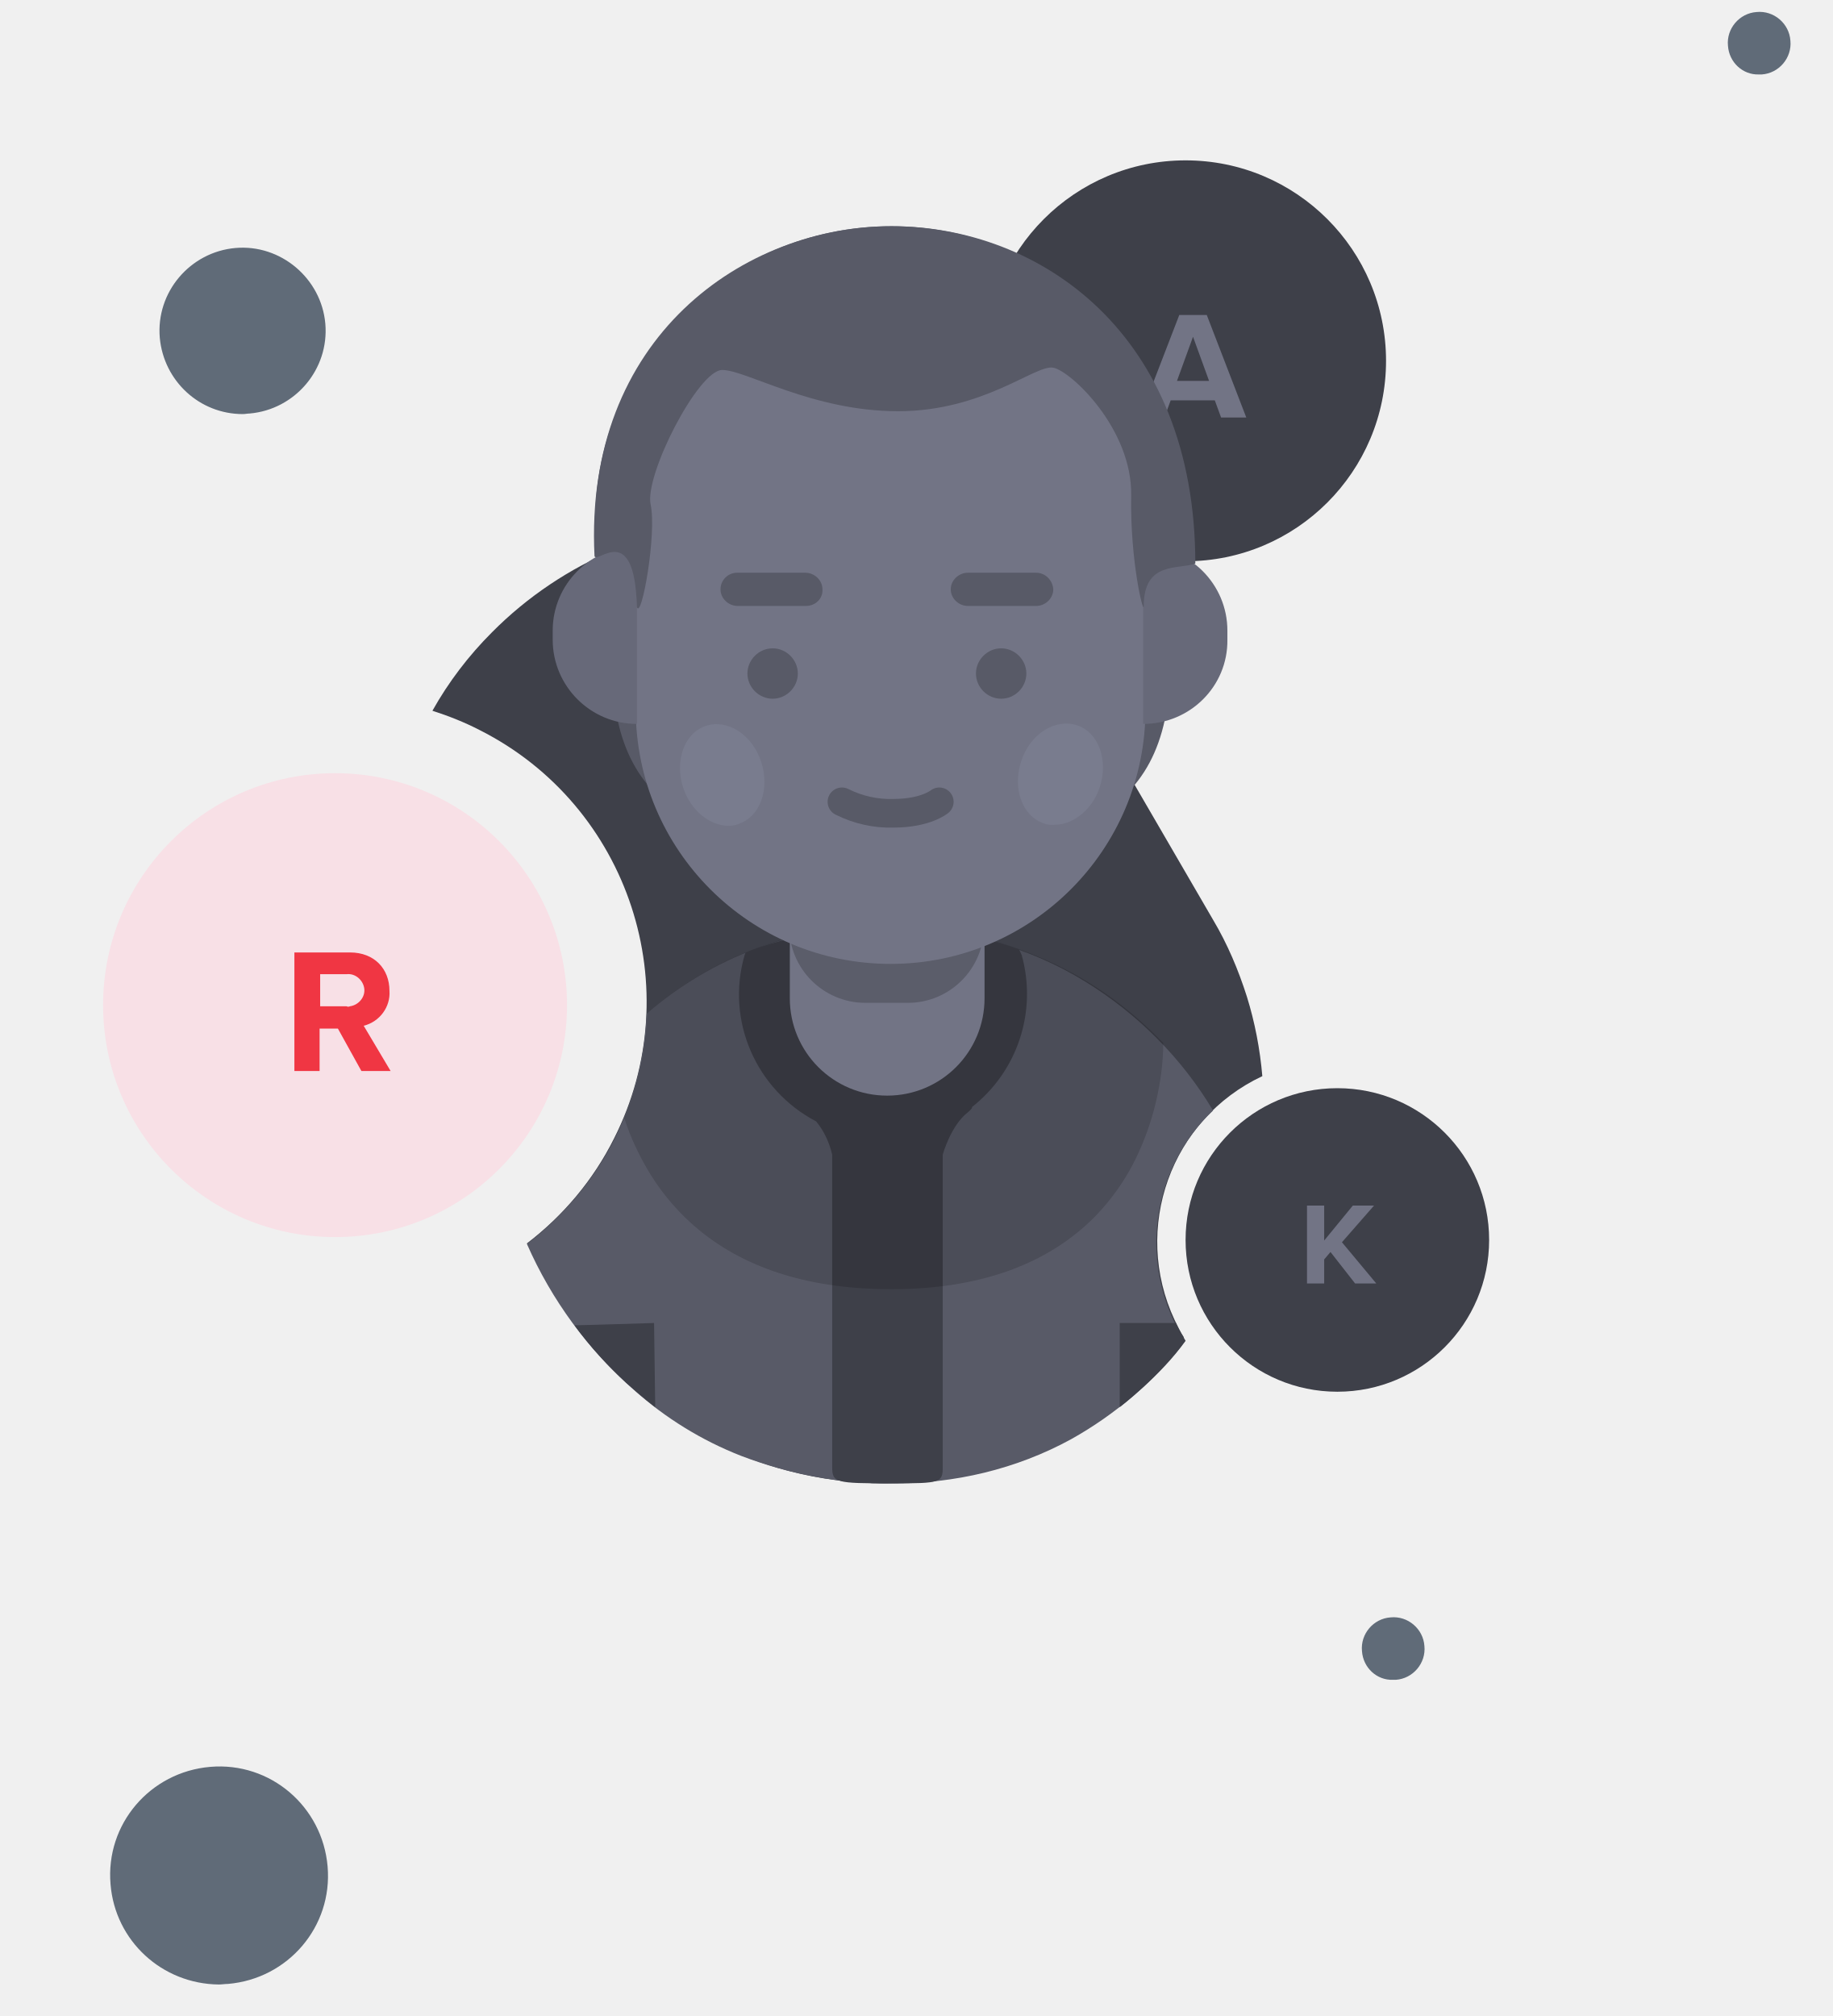
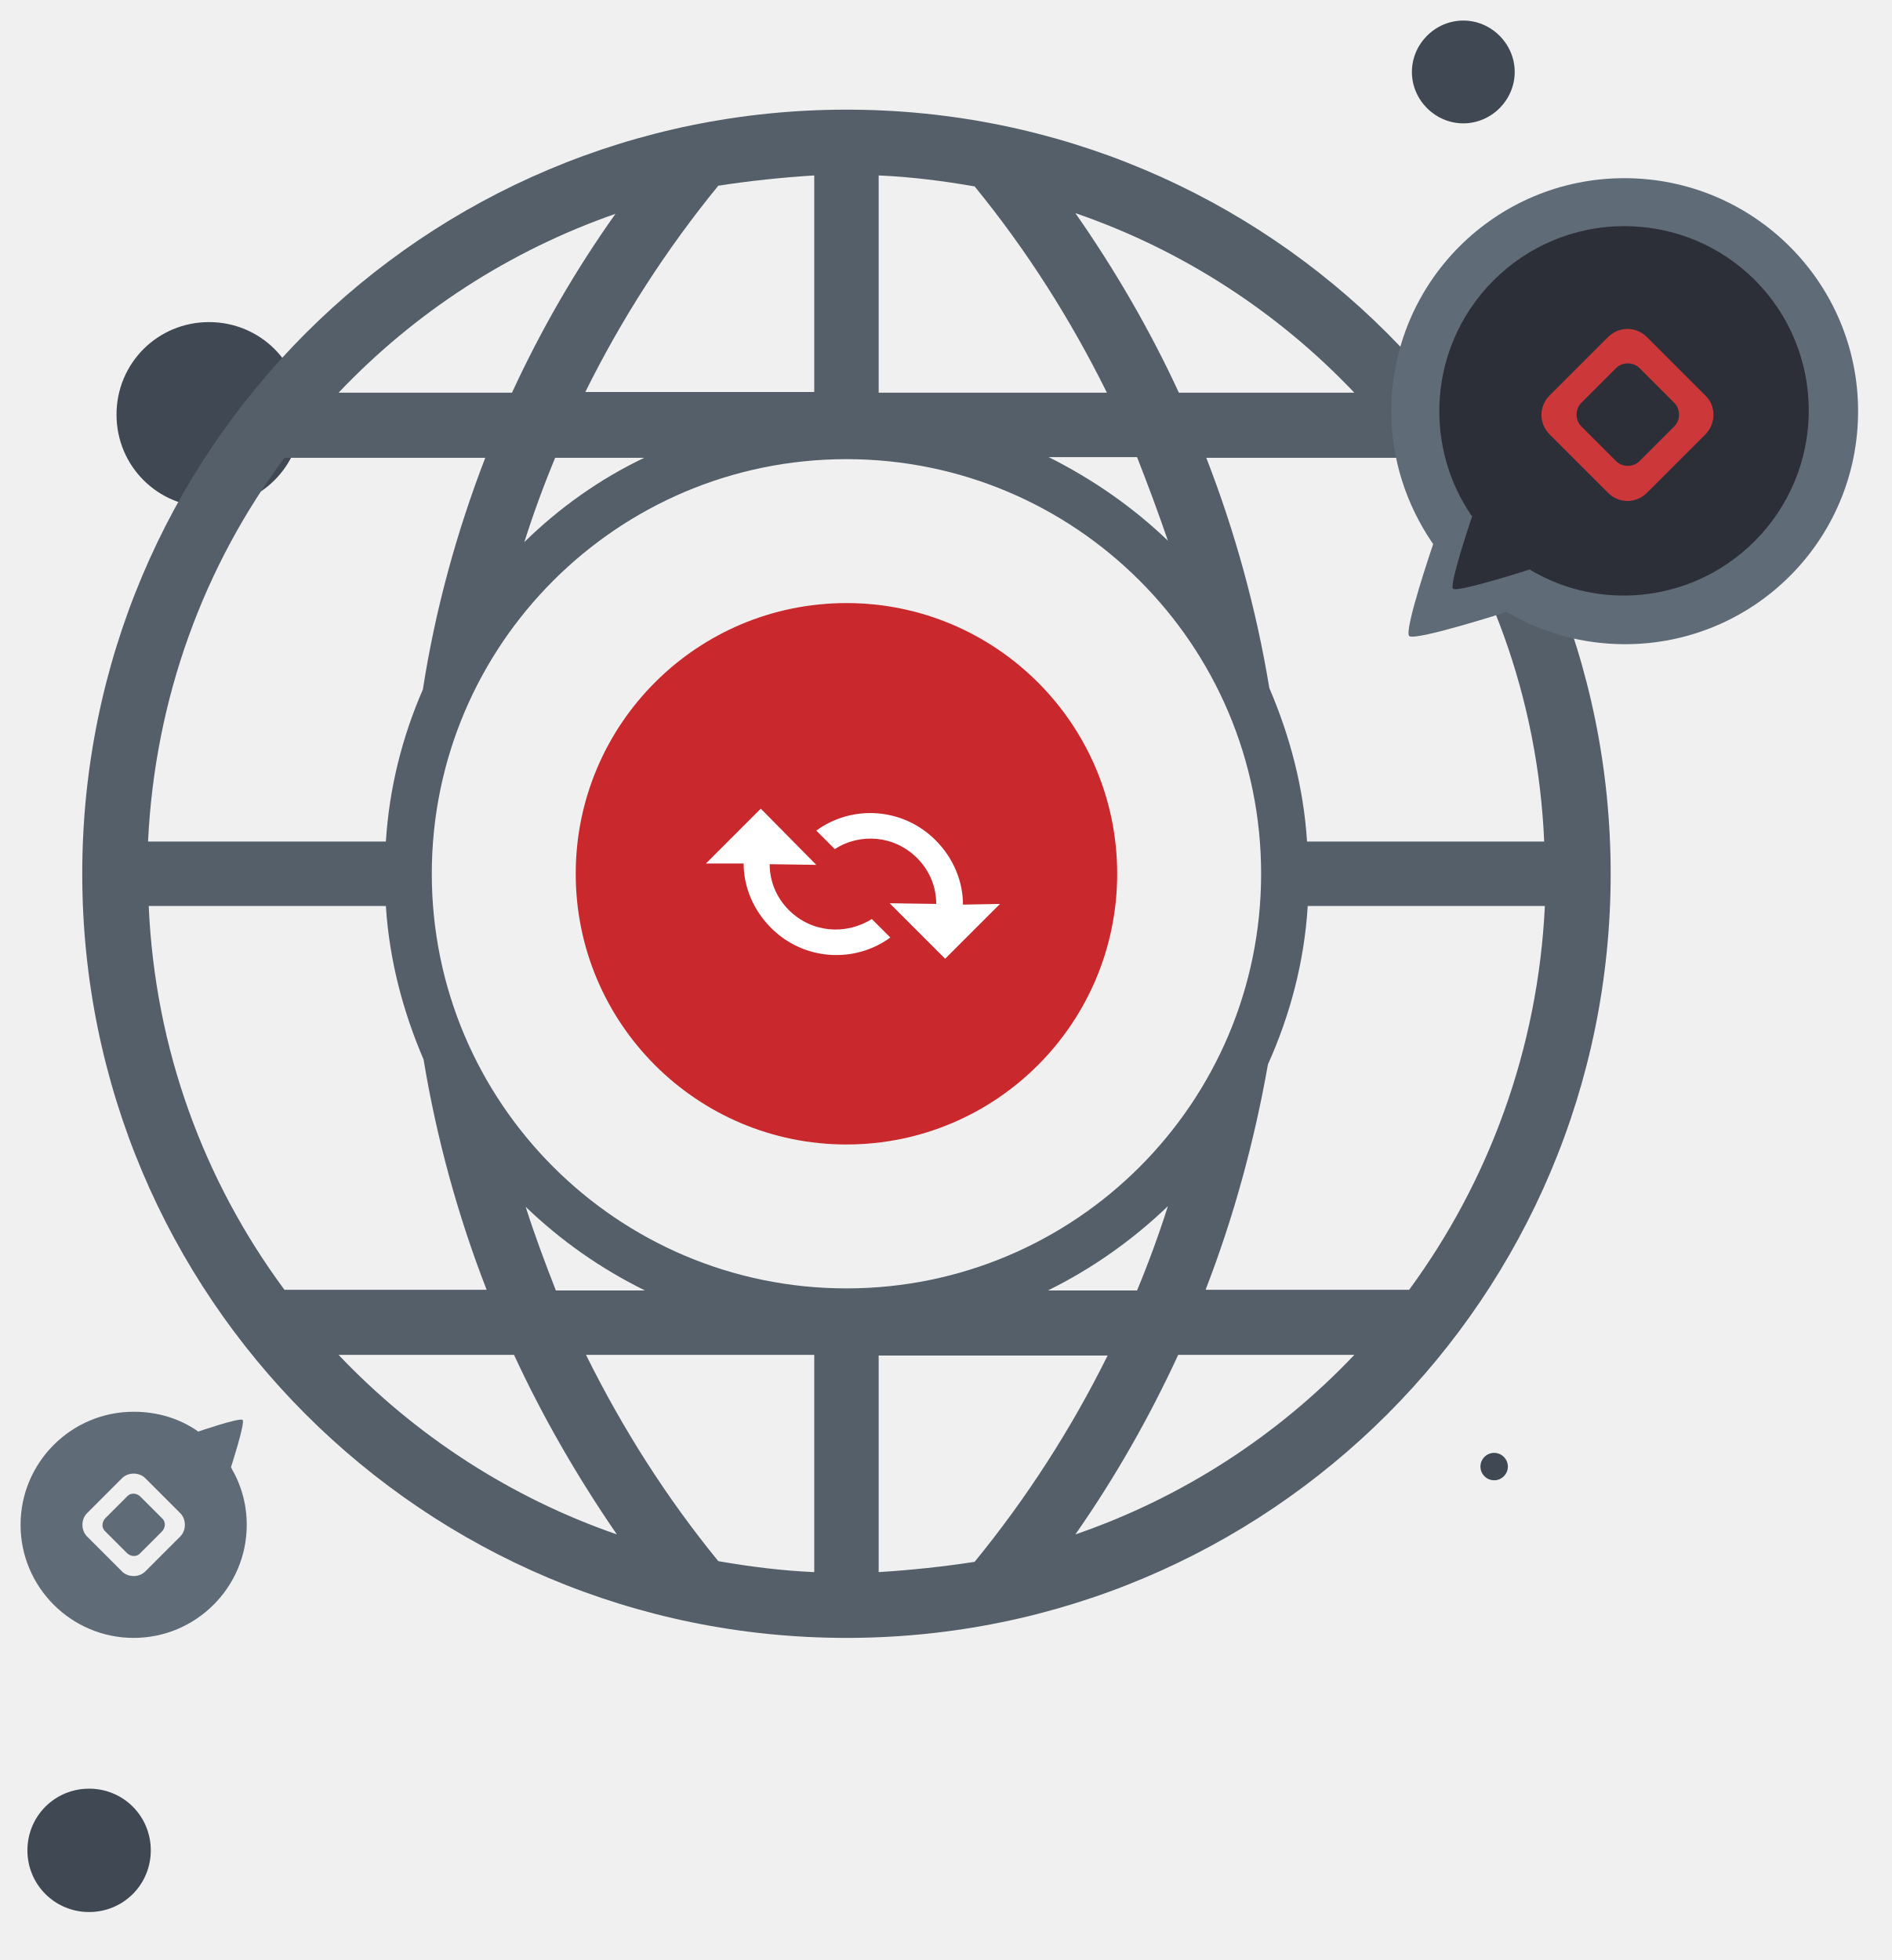
- <svg xmlns="http://www.w3.org/2000/svg" width="100%" height="100%" viewBox="0 0 320 352" version="1.1" xml:space="preserve" style="fill-rule:evenodd;clip-rule:evenodd;stroke-linecap:round;stroke-linejoin:round;">
-   <g id="Canvas">
-     <path id="Bubbles" d="M19.3,329c-0.9,-10.5 6.9,-19.6 17.4,-20.5c10.5,-0.9 19.6,6.9 20.5,17.4c0.9,10.5 -6.9,19.6 -17.4,20.5c-0.5,0 -1.1,0.1 -1.6,0.1c-9.9,-0.1 -18.1,-7.6 -18.9,-17.5Zm218.5,-40.7c-0.3,-3 2,-5.7 5,-5.9c3,-0.3 5.7,2 5.9,5c0.3,3 -2,5.7 -5,5.9c-0.2,0 -0.3,0 -0.5,0c-2.8,0.1 -5.2,-2.1 -5.4,-5Zm-209.9,-229.3c-0.7,-8 5.3,-15 13.2,-15.7c7.9,-0.7 15,5.3 15.7,13.2c0.7,8 -5.3,15 -13.2,15.7c-0.4,0 -0.8,0.1 -1.2,0.1c-7.6,0 -13.8,-5.8 -14.5,-13.3Zm273.8,-51c-0.3,-3 2,-5.7 5,-5.9c3,-0.3 5.7,2 5.9,5c0.3,3 -2,5.7 -5,5.9c-0.2,0 -0.3,0 -0.5,0c-2.8,0.1 -5.2,-2.1 -5.4,-5Z" style="fill:#606b78;fill-rule:nonzero;" />
-     <circle id="A-Circle" cx="207" cy="63" r="35" style="fill:#3e4049;" />
-     <path id="A" d="M217.6,72.9l-6.9,-17.9l-4.8,0l-6.9,17.9l4.3,0l1.1,-3l7.7,0l1.1,3l4.4,0Zm-6.5,-6.4l-5.6,0l2.8,-7.7l2.8,7.7Z" style="fill:#727485;fill-rule:nonzero;" />
-     <path id="Background" d="M154.6,259c-11.4,0 -22.6,-2.9 -32.6,-8.5c-10.2,-5.7 -18.8,-14.1 -24.7,-24.3l-5.3,-9.1c6.4,-4.9 11.6,-11.1 15.2,-18.3c13.2,-26.1 2.7,-58.1 -23.4,-71.3c-2.7,-1.4 -5.5,-2.5 -8.3,-3.4c2.8,-5 6.3,-9.6 10.4,-13.7c12.4,-12.5 29.4,-19.6 47.1,-19.6c11.4,0 22.6,2.9 32.6,8.5c10.2,5.7 18.8,14.1 24.7,24.3l21.5,37c2.5,4.2 4.4,8.7 5.9,13.4c1.4,4.5 2.3,9.2 2.7,13.9c-16,7.5 -22.8,26.6 -15.3,42.6c0.5,1 1,2.1 1.6,3c-5.2,6.7 -11.7,12.3 -19.1,16.5c-10.1,6 -21.4,9 -33,9Z" style="fill:#3e4049;fill-rule:nonzero;" />
-     <path id="Shirt-background" d="M155.6,259c-8.9,0.1 -17.8,-1.6 -26.2,-4.8c-6.9,-2.7 -13.2,-6.6 -18.7,-11.5c-8,-7 -14.4,-15.7 -18.7,-25.5c6.1,-4.7 11.2,-10.6 14.8,-17.4c3.7,-7 5.8,-14.8 6.1,-22.8c11.4,-9.9 26,-15.4 41.2,-15.2c6.5,0 13,0.9 19.3,2.6c5.7,1.6 11.1,3.9 16.1,7c9.1,5.6 16.8,13.3 22.3,22.5c-11.1,10.5 -13.1,27.4 -4.9,40.3c-5.4,7 -12.2,12.8 -19.9,17.1c-9.5,5.2 -20.4,7.8 -31.4,7.7Z" style="fill:#585a67;fill-rule:nonzero;" />
-     <path id="Shirt-shadow" d="M195.5,245.7l0,-14.7l9.8,0c0.5,1.1 1.1,2.1 1.7,3.1c-4.3,6.1 -11.5,11.6 -11.5,11.6Zm-81.1,0c-0.1,-0.1 -2.1,-1.6 -4.9,-4.1c-3.4,-3.1 -6.5,-6.5 -9.2,-10.2c1.4,0 13.8,-0.4 13.9,-0.4l0.2,14.7Z" style="fill:#3e4049;fill-rule:nonzero;" />
-     <path id="Shirt-inner" d="M145.3,256.1l0,-54.5c-0.5,-2.1 -1.4,-4.1 -2.8,-5.8c-10.5,-5.5 -15.8,-17.6 -12.5,-29c0.1,-0.2 0.2,-0.6 0.2,-0.6c7.7,-2.8 15.8,-4.2 24,-4.4c8.1,0.1 16.1,1.4 23.7,3.9c0,0 0.4,0.9 0.5,1.1c2.7,9.8 -0.7,20.2 -8.7,26.5c0.1,0.1 -0.1,0.4 -0.7,0.9c-3,2.3 -4.4,7.4 -4.4,7.4l0,54.5c0,2.8 -0.3,2.9 -8.9,2.9c-9.9,0 -10.4,-0.1 -10.4,-2.9Z" style="fill:#3e4049;fill-rule:nonzero;" />
-     <path id="Shirt-shadow1" d="M155.6,225.1c-13.8,0 -25.1,-3.4 -33.5,-10.3c-3.3,-2.7 -6.2,-6 -8.5,-9.7c-1.9,-3.1 -3.5,-6.4 -4.6,-9.9c2.4,-5.8 3.8,-12 4,-18.3c11.4,-9.9 26,-15.4 41.2,-15.2c9.5,-0.1 18.9,1.8 27.7,5.6c7.7,3.3 14.6,8.1 20.5,14.1c0.2,0.2 0.7,0.7 0.7,0.7c0,3.5 -0.5,7 -1.3,10.4c-0.8,3.4 -2,6.7 -3.5,9.8c-1.8,3.7 -4.2,7.1 -7.1,10.1c-8.4,8.5 -20.4,12.7 -35.6,12.7Z" style="fill-opacity:0.15;fill-rule:nonzero;" />
-     <path id="Neck" d="M154.9,145.6c9.4,0 17,7.6 17,16.9l0,11.8c0,9.4 -7.6,17 -17,17c-9.4,0 -17,-7.6 -17,-17l0,-11.8c0,-9.4 7.6,-16.9 17,-16.9Z" style="fill:#727485;fill-rule:nonzero;" />
-     <path id="Neck-shadow" d="M151.1,148.5l7.4,0c7.3,0 13.3,5.9 13.3,13.3c0,7.3 -5.9,13.3 -13.3,13.3l-7.4,0c-7.3,0 -13.3,-5.9 -13.3,-13.3c0.1,-7.3 6,-13.3 13.3,-13.3Z" style="fill-opacity:0.2;fill-rule:nonzero;" />
-     <path id="Head-shadow" d="M155.6,39.5c28.5,0 51.7,23.1 51.7,51.6l-3,25c0,28.5 -20.2,32.4 -48.7,32.4c-28.5,0 -48.7,-3.9 -48.7,-32.4l-3,-25c0.1,-28.5 23.2,-51.6 51.7,-51.6Z" style="fill:#585a67;fill-rule:nonzero;" />
-     <path id="Head" d="M155.5,50c24.5,-0.1 44.4,19.7 44.5,44.3l0,29.5c0,24.6 -19.9,44.5 -44.5,44.5c-24.6,0 -44.5,-19.9 -44.5,-44.5l0,-29.5c0.1,-24.6 20,-44.4 44.5,-44.3l0,0Z" style="fill:#727485;fill-rule:nonzero;" />
-     <path id="Cheeks" d="M181.6,143.5c-3.6,-1.7 -4.9,-6.8 -3,-11.4c1.9,-4.6 6.4,-6.9 10.1,-5.2c3.6,1.7 4.9,6.8 3,11.4c-1.5,3.5 -4.6,5.7 -7.5,5.7c-1,0.1 -1.8,-0.1 -2.6,-0.5Zm-62,-5.1c-1.9,-4.6 -0.6,-9.7 3,-11.4c3.6,-1.7 8.1,0.6 10,5.2c1.9,4.6 0.6,9.7 -3,11.4c-0.8,0.4 -1.6,0.6 -2.5,0.6c-3,-0.1 -6,-2.3 -7.5,-5.8Z" style="fill:#797c8e;fill-rule:nonzero;" />
-     <path id="Ears" d="M199.6,126.4l0,-31c8.1,0 14.7,6.6 14.7,14.7l0,1.6c0.1,8.1 -6.5,14.7 -14.7,14.7Zm-88.4,0c-8.1,0 -14.7,-6.6 -14.7,-14.7l0,-1.6c0,-8.1 6.6,-14.7 14.7,-14.7l0,31Z" style="fill:#676979;fill-rule:nonzero;" />
-     <path id="Eyes" d="M170.4,117.6c0,-2.4 2,-4.4 4.4,-4.4c2.4,0 4.4,2 4.4,4.4c0,2.4 -2,4.4 -4.4,4.4c-2.4,0 -4.4,-2 -4.4,-4.4Zm-39.9,0c0,-2.4 2,-4.4 4.4,-4.4c2.4,0 4.4,2 4.4,4.4c0,2.4 -2,4.4 -4.4,4.4c-2.4,0 -4.4,-2 -4.4,-4.4Zm35.5,-14.7c0,-1.6 1.4,-2.9 3,-2.9l11.9,0c1.6,0 2.9,1.3 3,2.9c0,1.6 -1.4,2.9 -3,2.9l-11.9,0c-1.6,0 -3,-1.3 -3,-2.9l0,0Zm-25.3,2.9l-11.9,0c-1.6,0 -3,-1.3 -3,-2.9c0,-1.6 1.3,-2.9 2.9,-2.9l11.9,0c1.6,0 3,1.3 3,2.9c0.1,1.6 -1.2,2.9 -2.9,2.9c0.1,0 0.1,0 0,0Z" style="fill:#585a67;fill-rule:nonzero;" />
-     <path id="Mouth" d="M147,140c2.8,1.4 5.9,2.1 9,2c5.6,0 8,-2 8,-2" style="fill:none;stroke:#585a67;stroke-width:5px;" />
-     <path id="Hair" d="M103.8,97.1c0.4,1.5 7,-6.4 7.4,8.9c0.8,2.3 3.5,-12.8 2.4,-17.9c-1.1,-5.1 8.3,-23.5 12.5,-23.5c4.2,0 15.7,7.2 30.7,7.2c15,0 24,-8.2 27.1,-7.6c3.1,0.6 13.8,10.7 13.6,22.3c-0.2,11.6 2.2,21.1 2.2,19.3c0,-7.9 6.1,-6.3 9,-7.4c0,-40.2 -27.2,-58.9 -53,-58.9c-25.8,0 -53.8,19.4 -51.9,57.6Z" style="fill:#585a67;fill-rule:nonzero;" />
-     <circle id="R-Circle" cx="58.5" cy="175.5" r="40.5" style="fill:#f8e0e6;" />
-     <path id="R" d="M68.2,187l-4.7,-7.9c2.8,-0.7 4.7,-3.3 4.5,-6.1c0,-3.8 -2.6,-6.7 -6.9,-6.7l-9.7,0l0,20.7l4.4,0l0,-7.4l3.2,0l4.1,7.4l5.1,0Zm-7.7,-11.3l-4.6,0l0,-5.6l4.6,0c1.5,-0.2 2.9,1 3.1,2.5c0.2,1.5 -1,2.9 -2.5,3.1c-0.2,0.1 -0.4,0.1 -0.6,0Z" style="fill:#f03643;fill-rule:nonzero;" />
-     <circle id="K-Circle" cx="233.5" cy="216.5" r="26.5" style="fill:#3e4049;" />
-     <path id="K" d="M240.3,224.1l-6,-7.2l5.6,-6.4l-3.7,0l-5,6.1l0,-6.1l-3,0l0,13.6l3,0l0,-4.2l1.1,-1.3l4.3,5.5l3.7,0Z" style="fill:#727485;fill-rule:nonzero;" />
-   </g>
+ <svg xmlns="http://www.w3.org/2000/svg" width="100%" height="100%" viewBox="0 0 276 286" version="1.1" xml:space="preserve" style="fill-rule:evenodd;clip-rule:evenodd;stroke-linejoin:round;stroke-miterlimit:1.414;">
+   <path id="Bubbles" d="M221,10.5c0,-4.1 -3.4,-7.5 -7.5,-7.5c-4.1,0 -7.5,3.4 -7.5,7.5c0,4.1 3.4,7.5 7.5,7.5c4.1,0 7.5,-3.4 7.5,-7.5Zm-190.5,36.5c-7.5,0 -13.5,6 -13.5,13.5c0,7.5 6,13.5 13.5,13.5c7.5,0 13.5,-6 13.5,-13.5c0,-7.5 -6,-13.5 -13.5,-13.5Zm-17.5,214c-5,0 -9,4 -9,9c0,5 4,9 9,9c5,0 9,-4 9,-9c0,-5 -4,-9 -9,-9Zm205,-49c-1.1,0 -2,0.9 -2,2c0,1.1 0.9,2 2,2c1.1,0 2,-0.9 2,-2c0,-1.1 -0.9,-2 -2,-2Z" style="fill:#404853;fill-rule:nonzero;" />
+   <path id="Globe" d="M123.5,16c-61.7,0 -111.5,49.8 -111.5,111.5c0,61.7 49.8,111.5 111.5,111.5c61.7,0 111.5,-49.8 111.5,-111.5c0,-61.7 -49.8,-111.5 -111.5,-111.5Zm82,50.8c11.7,15.8 18.9,35 19.8,56l-34.6,0c-0.5,-7.9 -2.5,-15.4 -5.5,-22.4c-1.9,-11.5 -5,-22.8 -9.2,-33.6l29.5,0Zm-7.9,-9.5l-25.6,0c-4.2,-9.1 -9.3,-17.9 -15.1,-26.2c15.7,5.4 29.6,14.5 40.7,26.2Zm-27.2,21.6c-5.1,-4.9 -11,-9 -17.4,-12.2l12.9,0c1.6,4.1 3.1,8.1 4.5,12.2Zm-42.2,-53.3c4.7,0.2 9.4,0.8 14,1.6c7.6,9.3 14,19.4 19.3,30.1l-33.3,0l0,-31.7Zm-9.4,0l0,31.6l-33.4,0c5.3,-10.7 11.8,-20.8 19.4,-30.1c4.5,-0.7 9.2,-1.2 14,-1.5Zm-24.8,41.2c-6.5,3.1 -12.4,7.3 -17.5,12.3c1.3,-4.1 2.8,-8.2 4.5,-12.3l13,0Zm-4.2,-35.6c-5.9,8.3 -10.9,17 -15.1,26.1l-25.3,0c11.1,-11.7 24.9,-20.7 40.4,-26.1Zm-48.3,35.6l29.3,0c-4.2,10.9 -7.3,22.2 -9.1,33.8c-3,6.9 -4.9,14.3 -5.4,22.2l-34.7,0c1,-21 8.2,-40.3 19.9,-56Zm0,121.4c-11.7,-15.8 -18.9,-35.1 -19.8,-56l34.6,0c0.5,7.9 2.5,15.4 5.5,22.4c1.9,11.5 5,22.8 9.2,33.6l-29.5,0Zm7.9,9.5l25.6,0c4.2,9.1 9.3,17.9 15,26.2c-15.6,-5.4 -29.5,-14.5 -40.6,-26.2Zm27.3,-21.6c5.1,4.9 10.9,9 17.4,12.2l-13,0c-1.6,-4.1 -3.1,-8.1 -4.4,-12.2Zm42.1,53.3c-4.7,-0.2 -9.4,-0.8 -14,-1.6c-7.6,-9.3 -14,-19.4 -19.3,-30.1l33.3,0l0,31.7Zm-55.8,-101.9c0,-33.4 27.1,-60.5 60.5,-60.5c33.4,0 60.5,27.1 60.5,60.5c0,33.4 -27.1,60.5 -60.5,60.5c-33.4,0 -60.5,-27.1 -60.5,-60.5Zm107.4,48.5c-1.3,4.1 -2.8,8.2 -4.5,12.3l-13,0c6.5,-3.2 12.4,-7.4 17.5,-12.3Zm-42.2,53.4l0,-31.6l33.4,0c-5.3,10.7 -11.8,20.8 -19.4,30.1c-4.5,0.7 -9.2,1.2 -14,1.5Zm28.7,-5.5c5.8,-8.3 10.8,-17.1 15,-26.2l25.7,0c-11.1,11.7 -25,20.8 -40.7,26.2Zm19,-35.7c4.1,-10.6 7.1,-21.6 9.1,-32.9c3.2,-7.1 5.3,-14.9 5.8,-23.1l34.6,0c-1,20.9 -8.2,40.2 -19.8,56l-29.7,0Z" style="fill:#555f6a;fill-rule:nonzero;" />
+   <path id="Grey-circle-inverted" d="M33.8,214.3c0,-0.1 -0.1,-0.2 -0.1,-0.2c0,0 2.1,-6.5 1.7,-6.9c-0.4,-0.4 -6.5,1.7 -6.5,1.7l-0.1,-0.1c-2.6,-1.8 -5.8,-2.8 -9.3,-2.8c-9.1,0 -16.5,7.4 -16.5,16.5c0,9.1 7.4,16.5 16.5,16.5c9.1,0 16.5,-7.4 16.5,-16.5c0,-3 -0.8,-5.8 -2.2,-8.2Zm-7.5,9.9l-5.1,5.1c-0.9,0.9 -2.5,0.9 -3.4,0l-5.1,-5.1c-0.9,-0.9 -0.9,-2.5 0,-3.4l5.1,-5.1c0.9,-0.9 2.5,-0.9 3.4,0l5.1,5.1c0.9,0.9 0.9,2.5 0,3.4Zm-5.8,-5.8c-0.6,-0.6 -1.5,-0.6 -2,0l-3.1,3.1c-0.6,0.6 -0.6,1.5 0,2l3.1,3.1c0.6,0.6 1.5,0.6 2,0l3.1,-3.1c0.6,-0.6 0.6,-1.5 0,-2l-3.1,-3.1Z" style="fill:#606b78;fill-rule:nonzero;" />
+   <path id="Grey-circle" d="M237,26c-18.8,0 -34,15.2 -34,34c0,7.1 2.2,13.6 5.9,19.1c0.1,0.1 0.2,0.3 0.2,0.3c0,0 -4.3,12.6 -3.5,13.4c0.8,0.8 14.2,-3.5 14.2,-3.5c0,0 0.3,0.2 0.4,0.2c5,2.9 10.8,4.5 16.9,4.5c18.8,0 34,-15.2 34,-34c0,-18.8 -15.3,-34 -34.1,-34Z" style="fill:#606b78;fill-rule:nonzero;" />
+   <path id="Black-circle" d="M237,33c-14.9,0 -27,12.1 -27,27c0,5.6 1.7,10.8 4.6,15.1c0.1,0.1 0.2,0.2 0.2,0.2c0,0 -3.4,10 -2.8,10.6c0.6,0.6 11.2,-2.8 11.2,-2.8c0,0 0.2,0.1 0.3,0.2c4,2.3 8.5,3.6 13.4,3.6c14.9,0 27,-12.1 27,-27c0,-14.9 -12,-26.9 -26.9,-26.9Z" style="fill:#2d2f38;fill-rule:nonzero;" />
+   <circle id="Red-circle" cx="123.5" cy="127.5" r="39.5" style="fill:#c9292c;" />
+   <path id="Repeat" d="M115.1,132.8c-1.9,-1.9 -2.8,-4.3 -2.8,-6.7l6.8,0.1l-8.1,-8.2l-8,8l5.5,0c0,3.4 1.4,6.8 4,9.4c4.8,4.8 12.2,5.2 17.4,1.4l-2.7,-2.7c-3.8,2.4 -8.8,2 -12.1,-1.3Zm25.4,-0.8c0,-3.4 -1.4,-6.8 -4,-9.4c-4.8,-4.8 -12.2,-5.2 -17.4,-1.4l2.7,2.7c3.7,-2.4 8.7,-2 12,1.3c1.9,1.9 2.8,4.3 2.8,6.7l-6.8,-0.1l8.1,8.1l8,-8l-5.4,0.1Z" style="fill:#fff;fill-rule:nonzero;" />
+   <path id="Square-1" d="M248.8,57.7l-8.5,-8.5c-1.6,-1.6 -4.1,-1.6 -5.7,0l-8.5,8.5c-1.6,1.6 -1.6,4.1 0,5.7l8.5,8.5c1.6,1.6 4.1,1.6 5.7,0l8.5,-8.5c1.6,-1.6 1.6,-4.2 0,-5.7Zm-4.5,4.5l-5.1,5.1c-0.9,0.9 -2.5,0.9 -3.4,0l-5.1,-5.1c-0.9,-0.9 -0.9,-2.5 0,-3.4l5.1,-5.1c0.9,-0.9 2.5,-0.9 3.4,0l5.1,5.1c0.9,0.9 0.9,2.5 0,3.4Z" style="fill:#cc3839;fill-rule:nonzero;" />
</svg>
